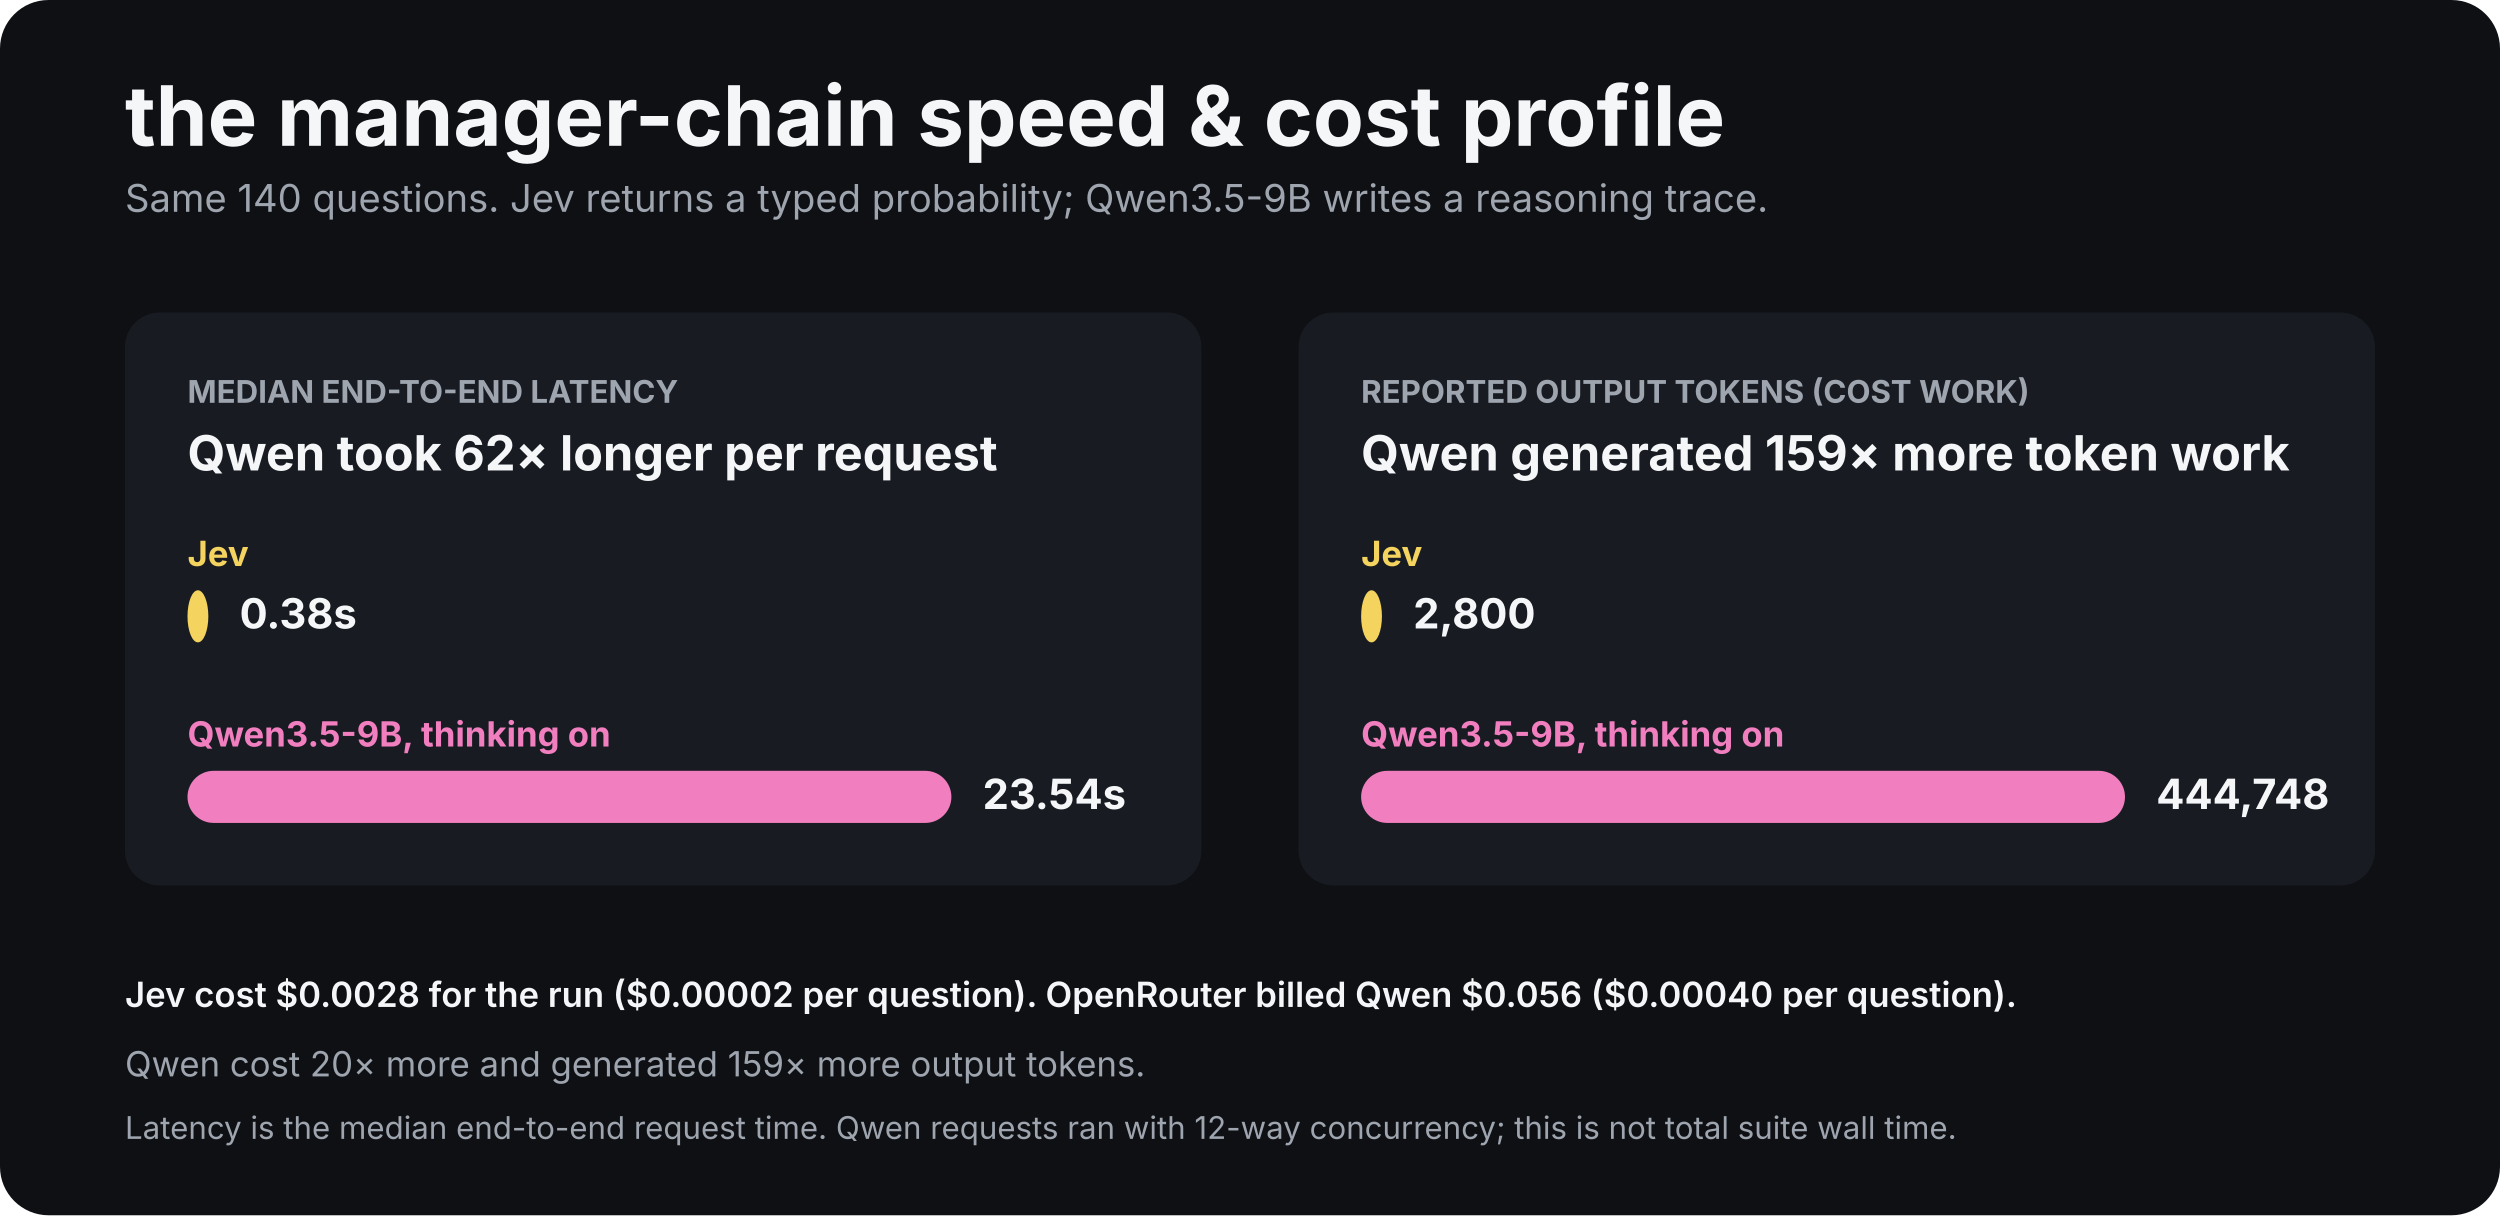
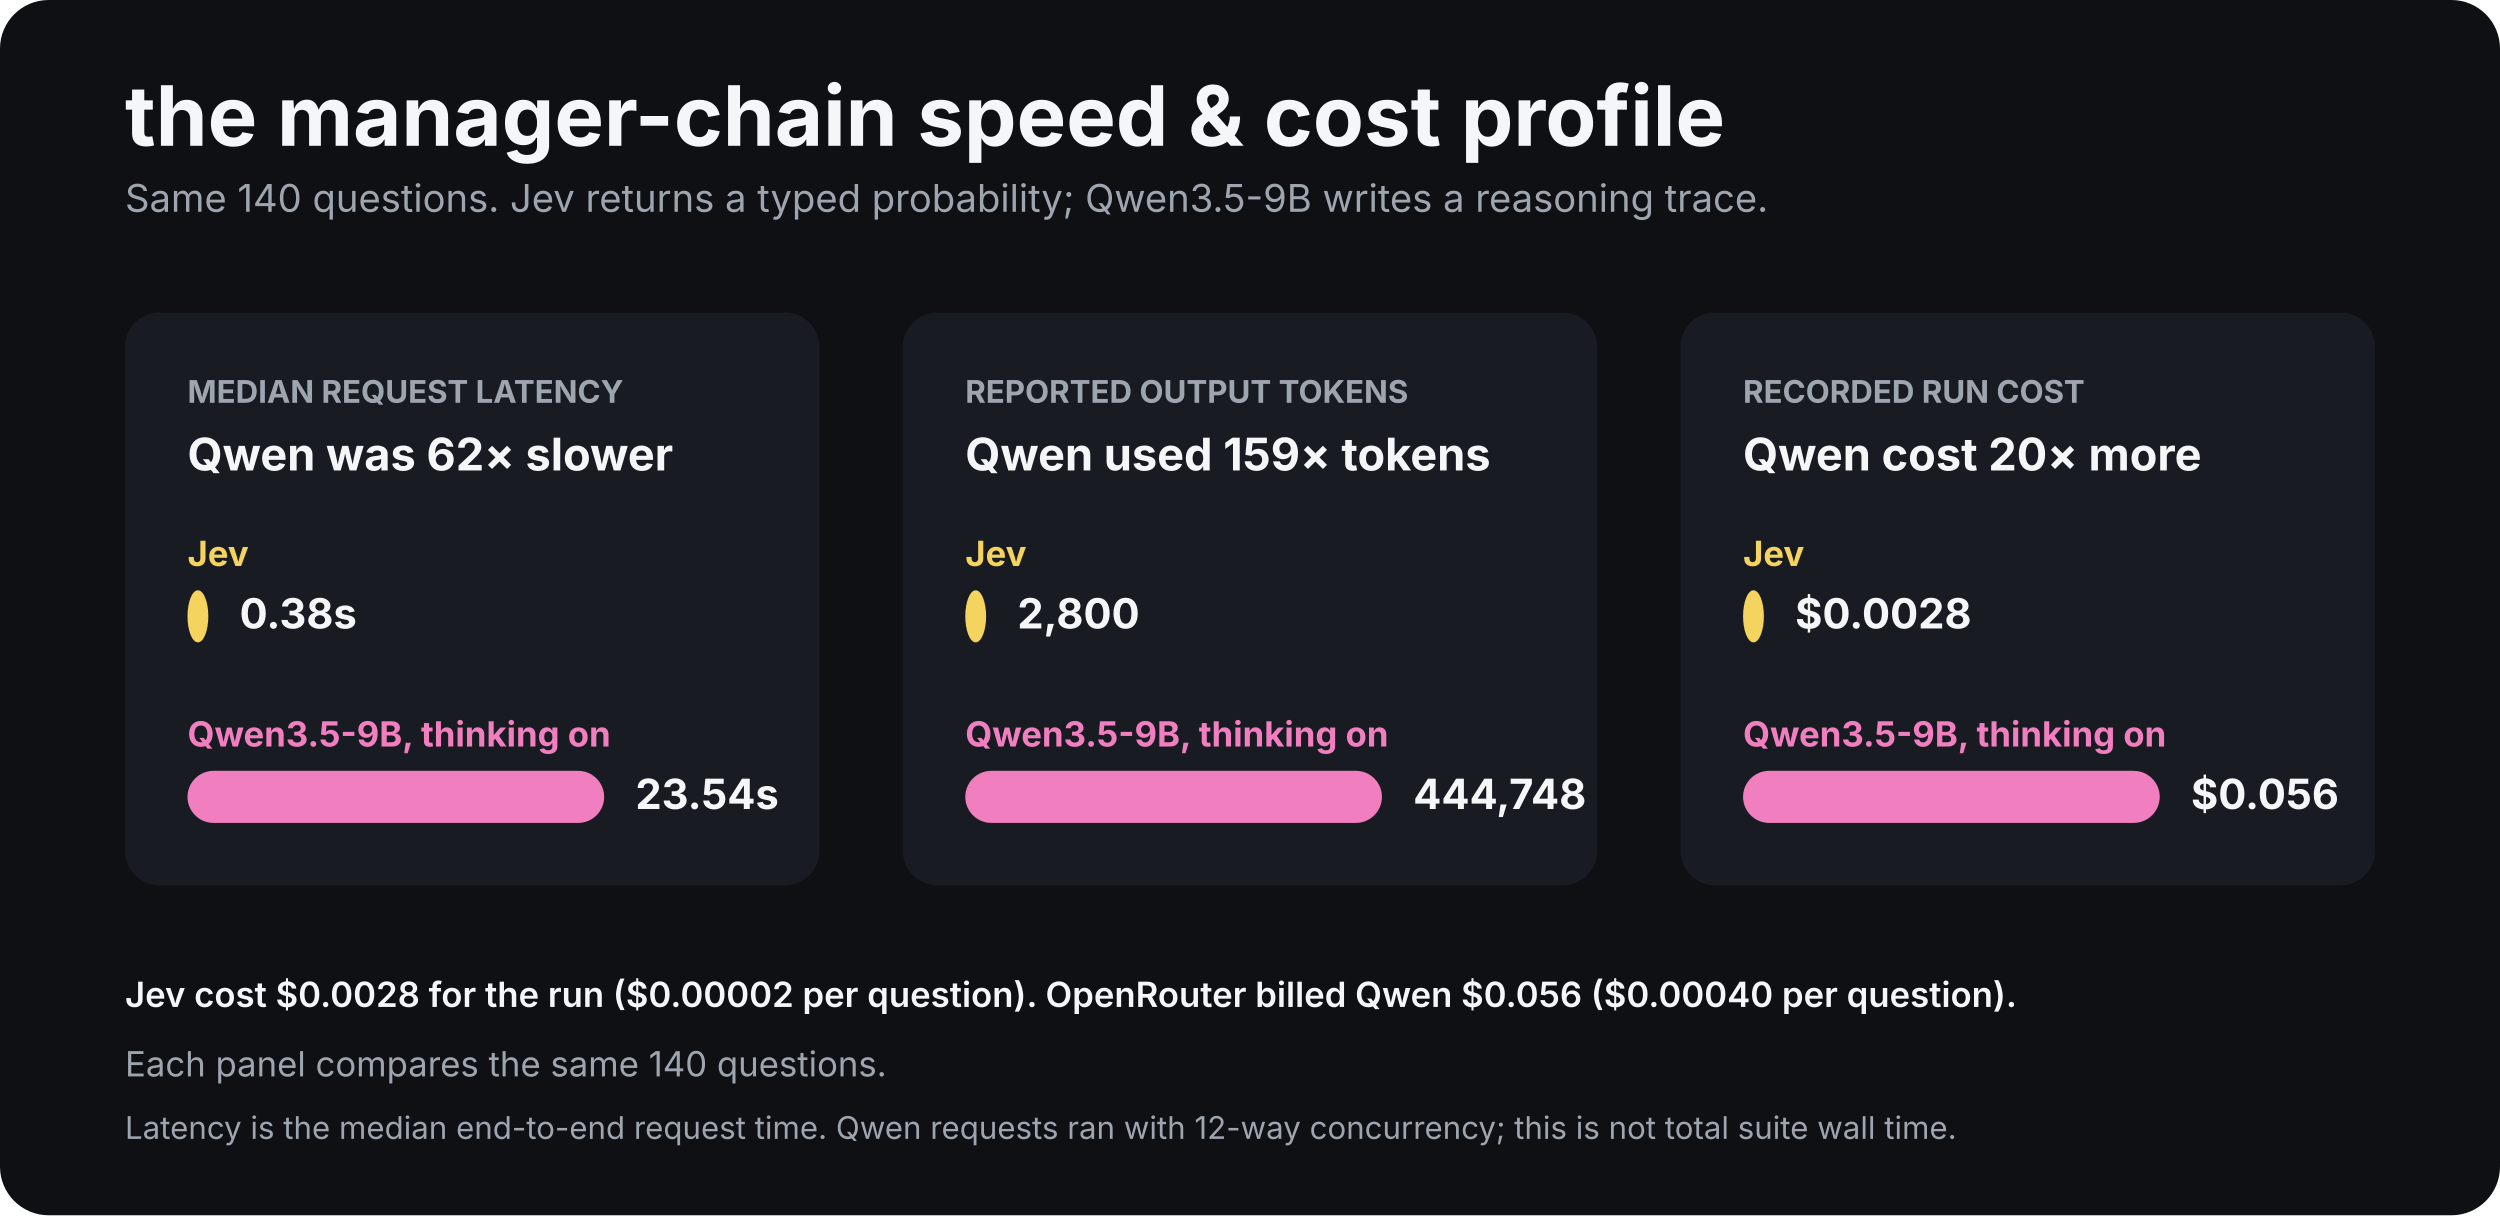
<svg xmlns="http://www.w3.org/2000/svg" width="1440" height="700" viewBox="0 0 1440 700" role="img" aria-labelledby="title desc">
  <rect width="1440" height="700" fill="#0E1014" rx="28" />
  <text x="72.0" y="84.0" fill="#F4F6F8" font-family="ui-sans-serif, system-ui, -apple-system, BlinkMacSystemFont, sans-serif" font-size="48" font-weight="700" text-anchor="start">the manager-chain speed &amp; cost profile</text>
  <text x="72.0" y="122.0" fill="#9EA5AF" font-family="ui-sans-serif, system-ui, -apple-system, BlinkMacSystemFont, sans-serif" font-size="22" font-weight="400" text-anchor="start">Same 140 questions. Jev returns a typed probability; Qwen3.5-9B writes a reasoning trace.</text>
-   <rect x="72" y="180" width="620" height="330" rx="20" fill="#181C22" />
-   <rect x="748" y="180" width="620" height="330" rx="20" fill="#181C22" />
-   <text x="108.0" y="232.0" fill="#9EA5AF" font-family="ui-sans-serif, system-ui, -apple-system, BlinkMacSystemFont, sans-serif" font-size="18" font-weight="700" text-anchor="start">MEDIAN END-TO-END LATENCY</text>
-   <text x="108.0" y="271.0" fill="#F4F6F8" font-family="ui-sans-serif, system-ui, -apple-system, BlinkMacSystemFont, sans-serif" font-size="28" font-weight="700" text-anchor="start">Qwen took 62× longer per request</text>
-   <text x="784.0" y="232.0" fill="#9EA5AF" font-family="ui-sans-serif, system-ui, -apple-system, BlinkMacSystemFont, sans-serif" font-size="18" font-weight="700" text-anchor="start">REPORTED OUTPUT TOKENS (COST WORK)</text>
-   <text x="784.0" y="271.0" fill="#F4F6F8" font-family="ui-sans-serif, system-ui, -apple-system, BlinkMacSystemFont, sans-serif" font-size="28" font-weight="700" text-anchor="start">Qwen generated 159× more token work</text>
+   <rect x="72" y="180" width="400" height="330" rx="20" fill="#181C22" />
+   <rect x="520" y="180" width="400" height="330" rx="20" fill="#181C22" />
+   <rect x="968" y="180" width="400" height="330" rx="20" fill="#181C22" />
+   <text x="108.0" y="232.0" fill="#9EA5AF" font-family="ui-sans-serif, system-ui, -apple-system, BlinkMacSystemFont, sans-serif" font-size="18" font-weight="700" text-anchor="start">MEDIAN REQUEST LATENCY</text>
+   <text x="108.0" y="271.0" fill="#F4F6F8" font-family="ui-sans-serif, system-ui, -apple-system, BlinkMacSystemFont, sans-serif" font-size="26" font-weight="700" text-anchor="start">Qwen was 62× slower</text>
+   <text x="556.0" y="232.0" fill="#9EA5AF" font-family="ui-sans-serif, system-ui, -apple-system, BlinkMacSystemFont, sans-serif" font-size="18" font-weight="700" text-anchor="start">REPORTED OUTPUT TOKENS</text>
+   <text x="556.0" y="271.0" fill="#F4F6F8" font-family="ui-sans-serif, system-ui, -apple-system, BlinkMacSystemFont, sans-serif" font-size="26" font-weight="700" text-anchor="start">Qwen used 159× tokens</text>
+   <text x="1004.0" y="232.0" fill="#9EA5AF" font-family="ui-sans-serif, system-ui, -apple-system, BlinkMacSystemFont, sans-serif" font-size="18" font-weight="700" text-anchor="start">RECORDED RUN COST</text>
+   <text x="1004.0" y="271.0" fill="#F4F6F8" font-family="ui-sans-serif, system-ui, -apple-system, BlinkMacSystemFont, sans-serif" font-size="26" font-weight="700" text-anchor="start">Qwen cost 20× more</text>
  <rect x="108.0" y="340.0" width="12.0" height="30" rx="15" fill="#F4D35E" />
  <text x="108.0" y="326.0" fill="#F4D35E" font-family="ui-sans-serif, system-ui, -apple-system, BlinkMacSystemFont, sans-serif" font-size="20" font-weight="700" text-anchor="start">Jev</text>
  <text x="138.0" y="362.0" fill="#F4F6F8" font-family="ui-sans-serif, system-ui, -apple-system, BlinkMacSystemFont, sans-serif" font-size="24" font-weight="700" text-anchor="start">0.38s</text>
-   <rect x="108.0" y="444.0" width="440.0" height="30" rx="15" fill="#F17EBF" />
+   <rect x="108.0" y="444.0" width="240.0" height="30" rx="15" fill="#F17EBF" />
  <text x="108.0" y="430.0" fill="#F17EBF" font-family="ui-sans-serif, system-ui, -apple-system, BlinkMacSystemFont, sans-serif" font-size="20" font-weight="700" text-anchor="start">Qwen3.5-9B, thinking on</text>
-   <text x="566.0" y="466.0" fill="#F4F6F8" font-family="ui-sans-serif, system-ui, -apple-system, BlinkMacSystemFont, sans-serif" font-size="24" font-weight="700" text-anchor="start">23.54s</text>
-   <rect x="784.0" y="340.0" width="12.0" height="30" rx="15" fill="#F4D35E" />
-   <text x="784.0" y="326.0" fill="#F4D35E" font-family="ui-sans-serif, system-ui, -apple-system, BlinkMacSystemFont, sans-serif" font-size="20" font-weight="700" text-anchor="start">Jev</text>
-   <text x="814.0" y="362.0" fill="#F4F6F8" font-family="ui-sans-serif, system-ui, -apple-system, BlinkMacSystemFont, sans-serif" font-size="24" font-weight="700" text-anchor="start">2,800</text>
-   <rect x="784.0" y="444.0" width="440.0" height="30" rx="15" fill="#F17EBF" />
-   <text x="784.0" y="430.0" fill="#F17EBF" font-family="ui-sans-serif, system-ui, -apple-system, BlinkMacSystemFont, sans-serif" font-size="20" font-weight="700" text-anchor="start">Qwen3.5-9B, thinking on</text>
-   <text x="1242.0" y="466.0" fill="#F4F6F8" font-family="ui-sans-serif, system-ui, -apple-system, BlinkMacSystemFont, sans-serif" font-size="24" font-weight="700" text-anchor="start">444,748</text>
+   <text x="366.0" y="466.0" fill="#F4F6F8" font-family="ui-sans-serif, system-ui, -apple-system, BlinkMacSystemFont, sans-serif" font-size="24" font-weight="700" text-anchor="start">23.54s</text>
+   <rect x="556.0" y="340.0" width="12.0" height="30" rx="15" fill="#F4D35E" />
+   <text x="556.0" y="326.0" fill="#F4D35E" font-family="ui-sans-serif, system-ui, -apple-system, BlinkMacSystemFont, sans-serif" font-size="20" font-weight="700" text-anchor="start">Jev</text>
+   <text x="586.0" y="362.0" fill="#F4F6F8" font-family="ui-sans-serif, system-ui, -apple-system, BlinkMacSystemFont, sans-serif" font-size="24" font-weight="700" text-anchor="start">2,800</text>
+   <rect x="556.0" y="444.0" width="240.0" height="30" rx="15" fill="#F17EBF" />
+   <text x="556.0" y="430.0" fill="#F17EBF" font-family="ui-sans-serif, system-ui, -apple-system, BlinkMacSystemFont, sans-serif" font-size="20" font-weight="700" text-anchor="start">Qwen3.5-9B, thinking on</text>
+   <text x="814.0" y="466.0" fill="#F4F6F8" font-family="ui-sans-serif, system-ui, -apple-system, BlinkMacSystemFont, sans-serif" font-size="24" font-weight="700" text-anchor="start">444,748</text>
+   <rect x="1004.0" y="340.0" width="12.0" height="30" rx="15" fill="#F4D35E" />
+   <text x="1004.0" y="326.0" fill="#F4D35E" font-family="ui-sans-serif, system-ui, -apple-system, BlinkMacSystemFont, sans-serif" font-size="20" font-weight="700" text-anchor="start">Jev</text>
+   <text x="1034.0" y="362.0" fill="#F4F6F8" font-family="ui-sans-serif, system-ui, -apple-system, BlinkMacSystemFont, sans-serif" font-size="24" font-weight="700" text-anchor="start">$0.0028</text>
+   <rect x="1004.0" y="444.0" width="240.0" height="30" rx="15" fill="#F17EBF" />
+   <text x="1004.0" y="430.0" fill="#F17EBF" font-family="ui-sans-serif, system-ui, -apple-system, BlinkMacSystemFont, sans-serif" font-size="20" font-weight="700" text-anchor="start">Qwen3.5-9B, thinking on</text>
+   <text x="1262.0" y="466.0" fill="#F4F6F8" font-family="ui-sans-serif, system-ui, -apple-system, BlinkMacSystemFont, sans-serif" font-size="24" font-weight="700" text-anchor="start">$0.056</text>
  <text x="72.0" y="580.0" fill="#F4F6F8" font-family="ui-sans-serif, system-ui, -apple-system, BlinkMacSystemFont, sans-serif" font-size="20" font-weight="600" text-anchor="start">Jev cost $0.0028 for the run ($0.00002 per question). OpenRouter billed Qwen $0.056 ($0.00040 per question).</text>
-   <text x="72.0" y="620.0" fill="#9EA5AF" font-family="ui-sans-serif, system-ui, -apple-system, BlinkMacSystemFont, sans-serif" font-size="20" font-weight="400" text-anchor="start">Qwen cost 20× more and generated 159× more output tokens.</text>
+   <text x="72.0" y="620.0" fill="#9EA5AF" font-family="ui-sans-serif, system-ui, -apple-system, BlinkMacSystemFont, sans-serif" font-size="20" font-weight="400" text-anchor="start">Each panel compares the same 140 questions.</text>
  <text x="72.0" y="656.0" fill="#9EA5AF" font-family="ui-sans-serif, system-ui, -apple-system, BlinkMacSystemFont, sans-serif" font-size="18" font-weight="400" text-anchor="start">Latency is the median end-to-end request time. Qwen requests ran with 12-way concurrency; this is not total suite wall time.</text>
</svg>
